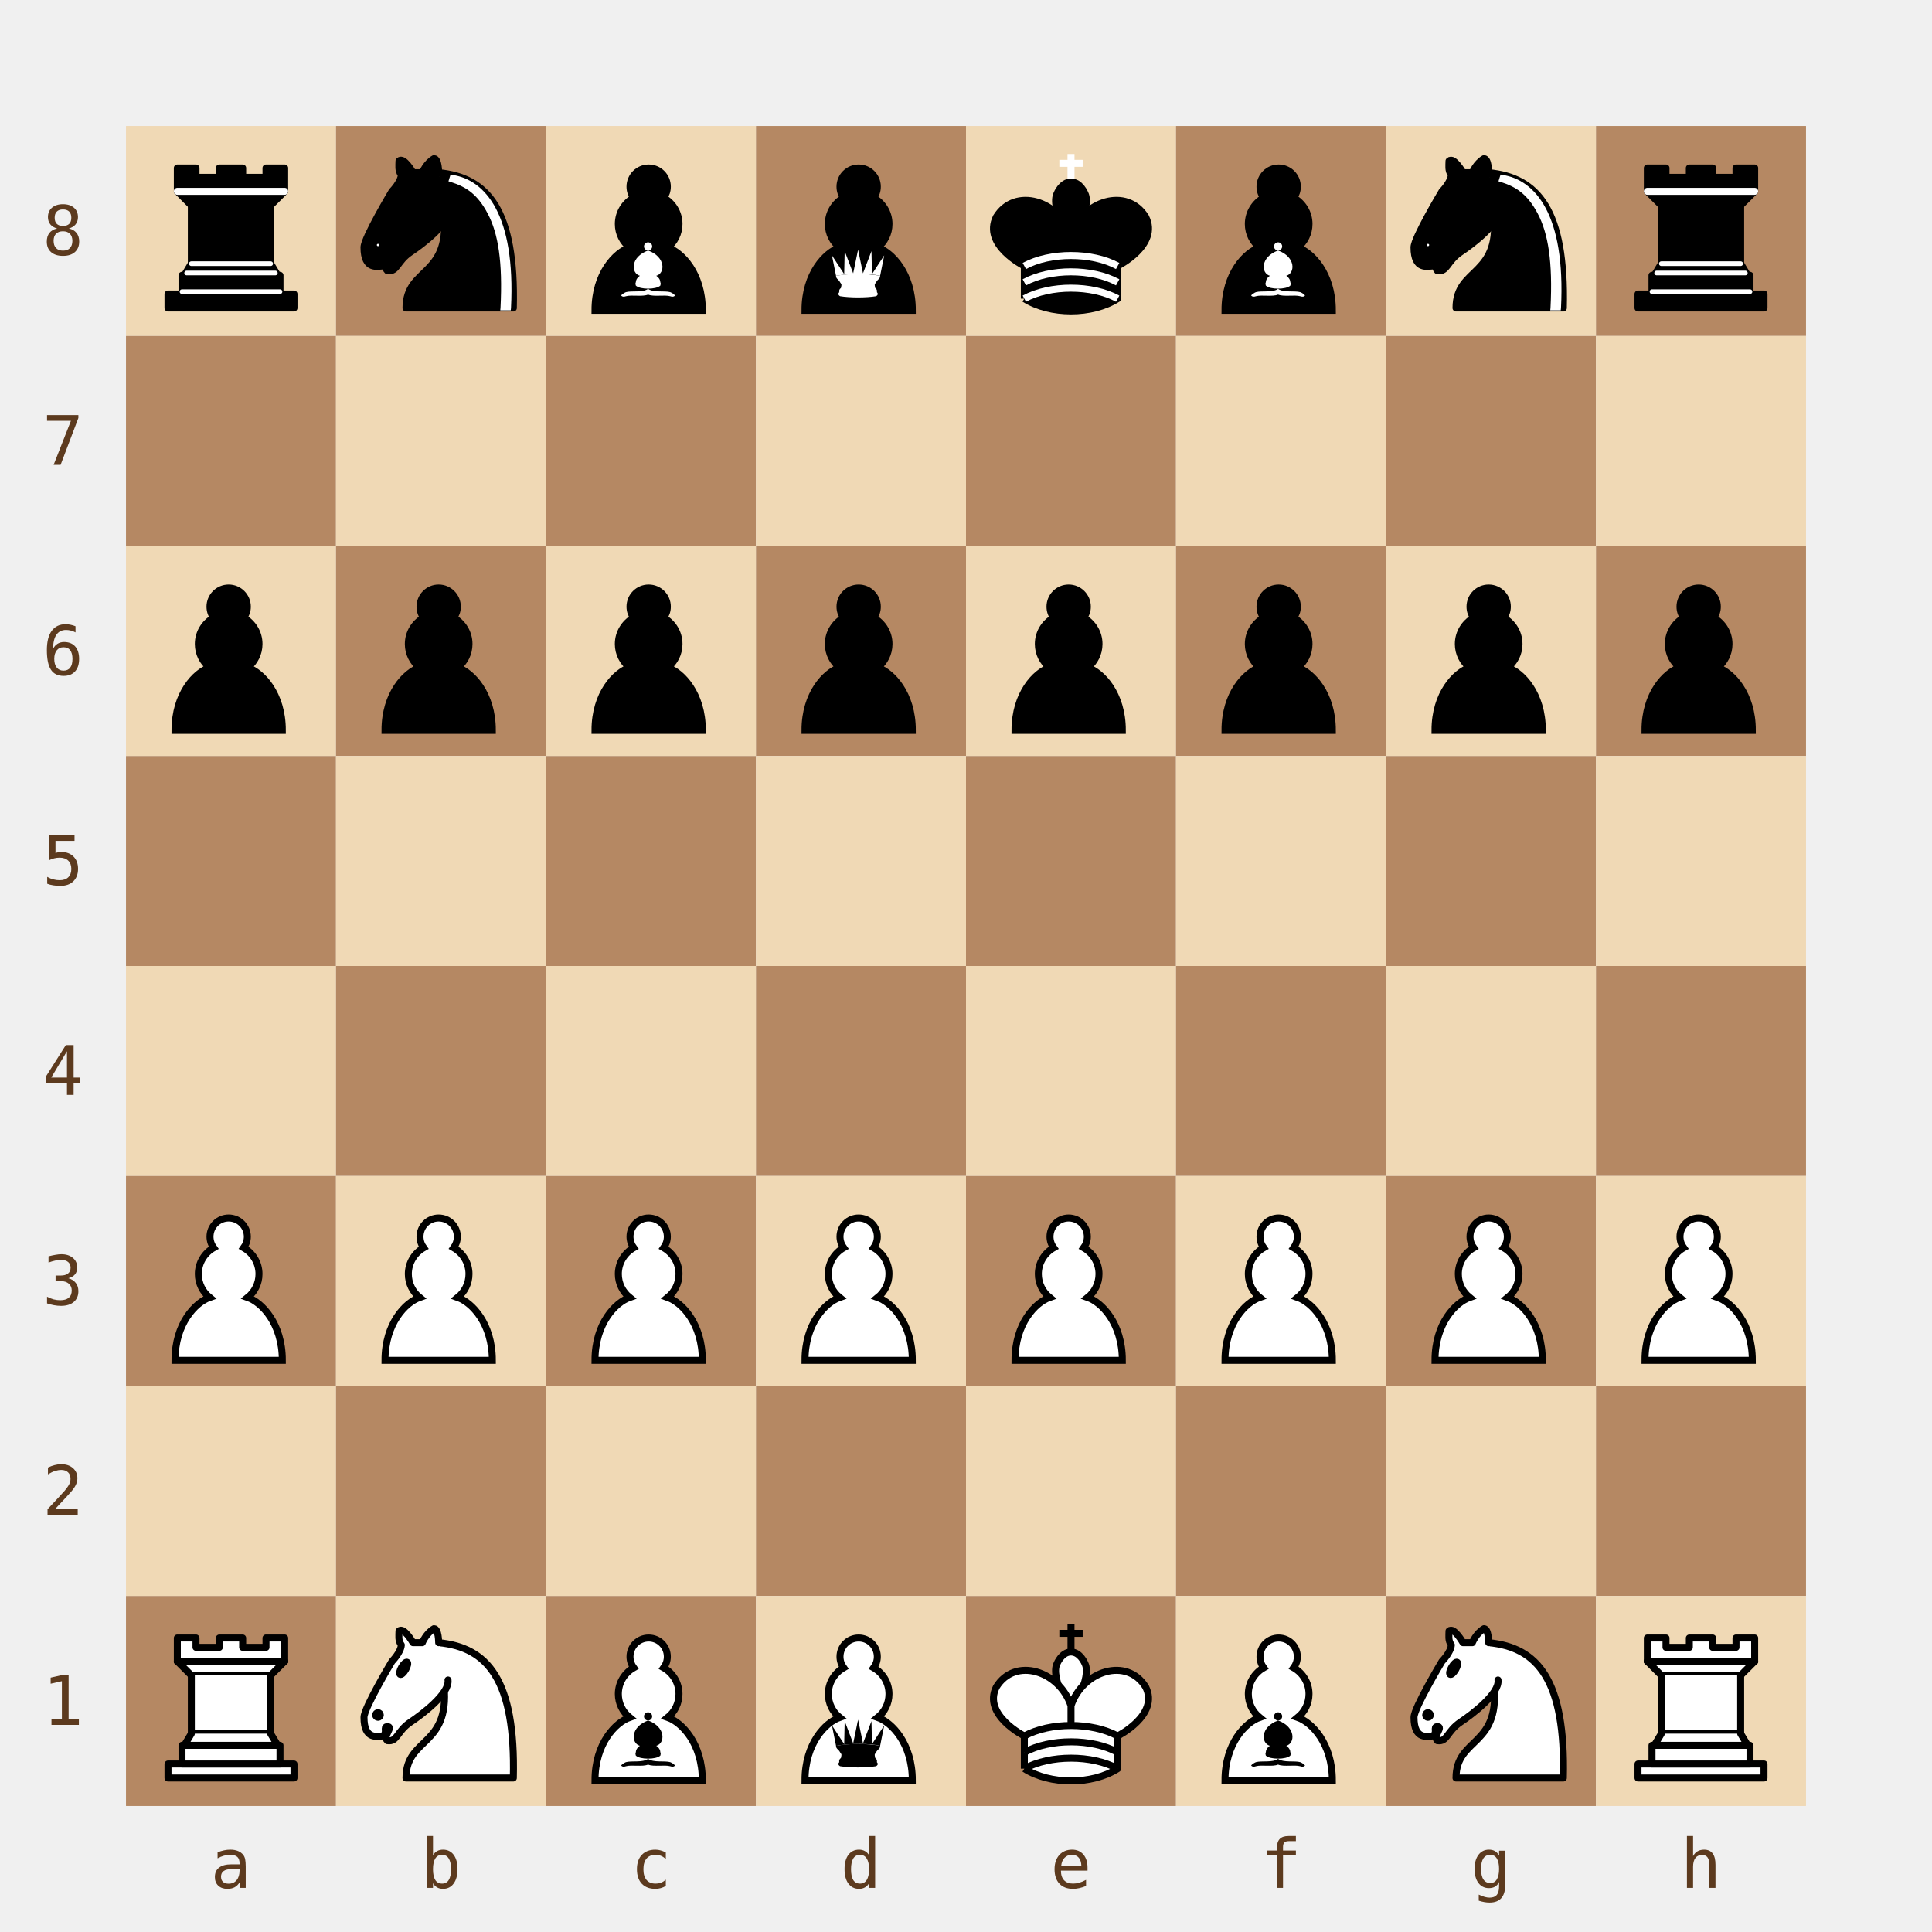
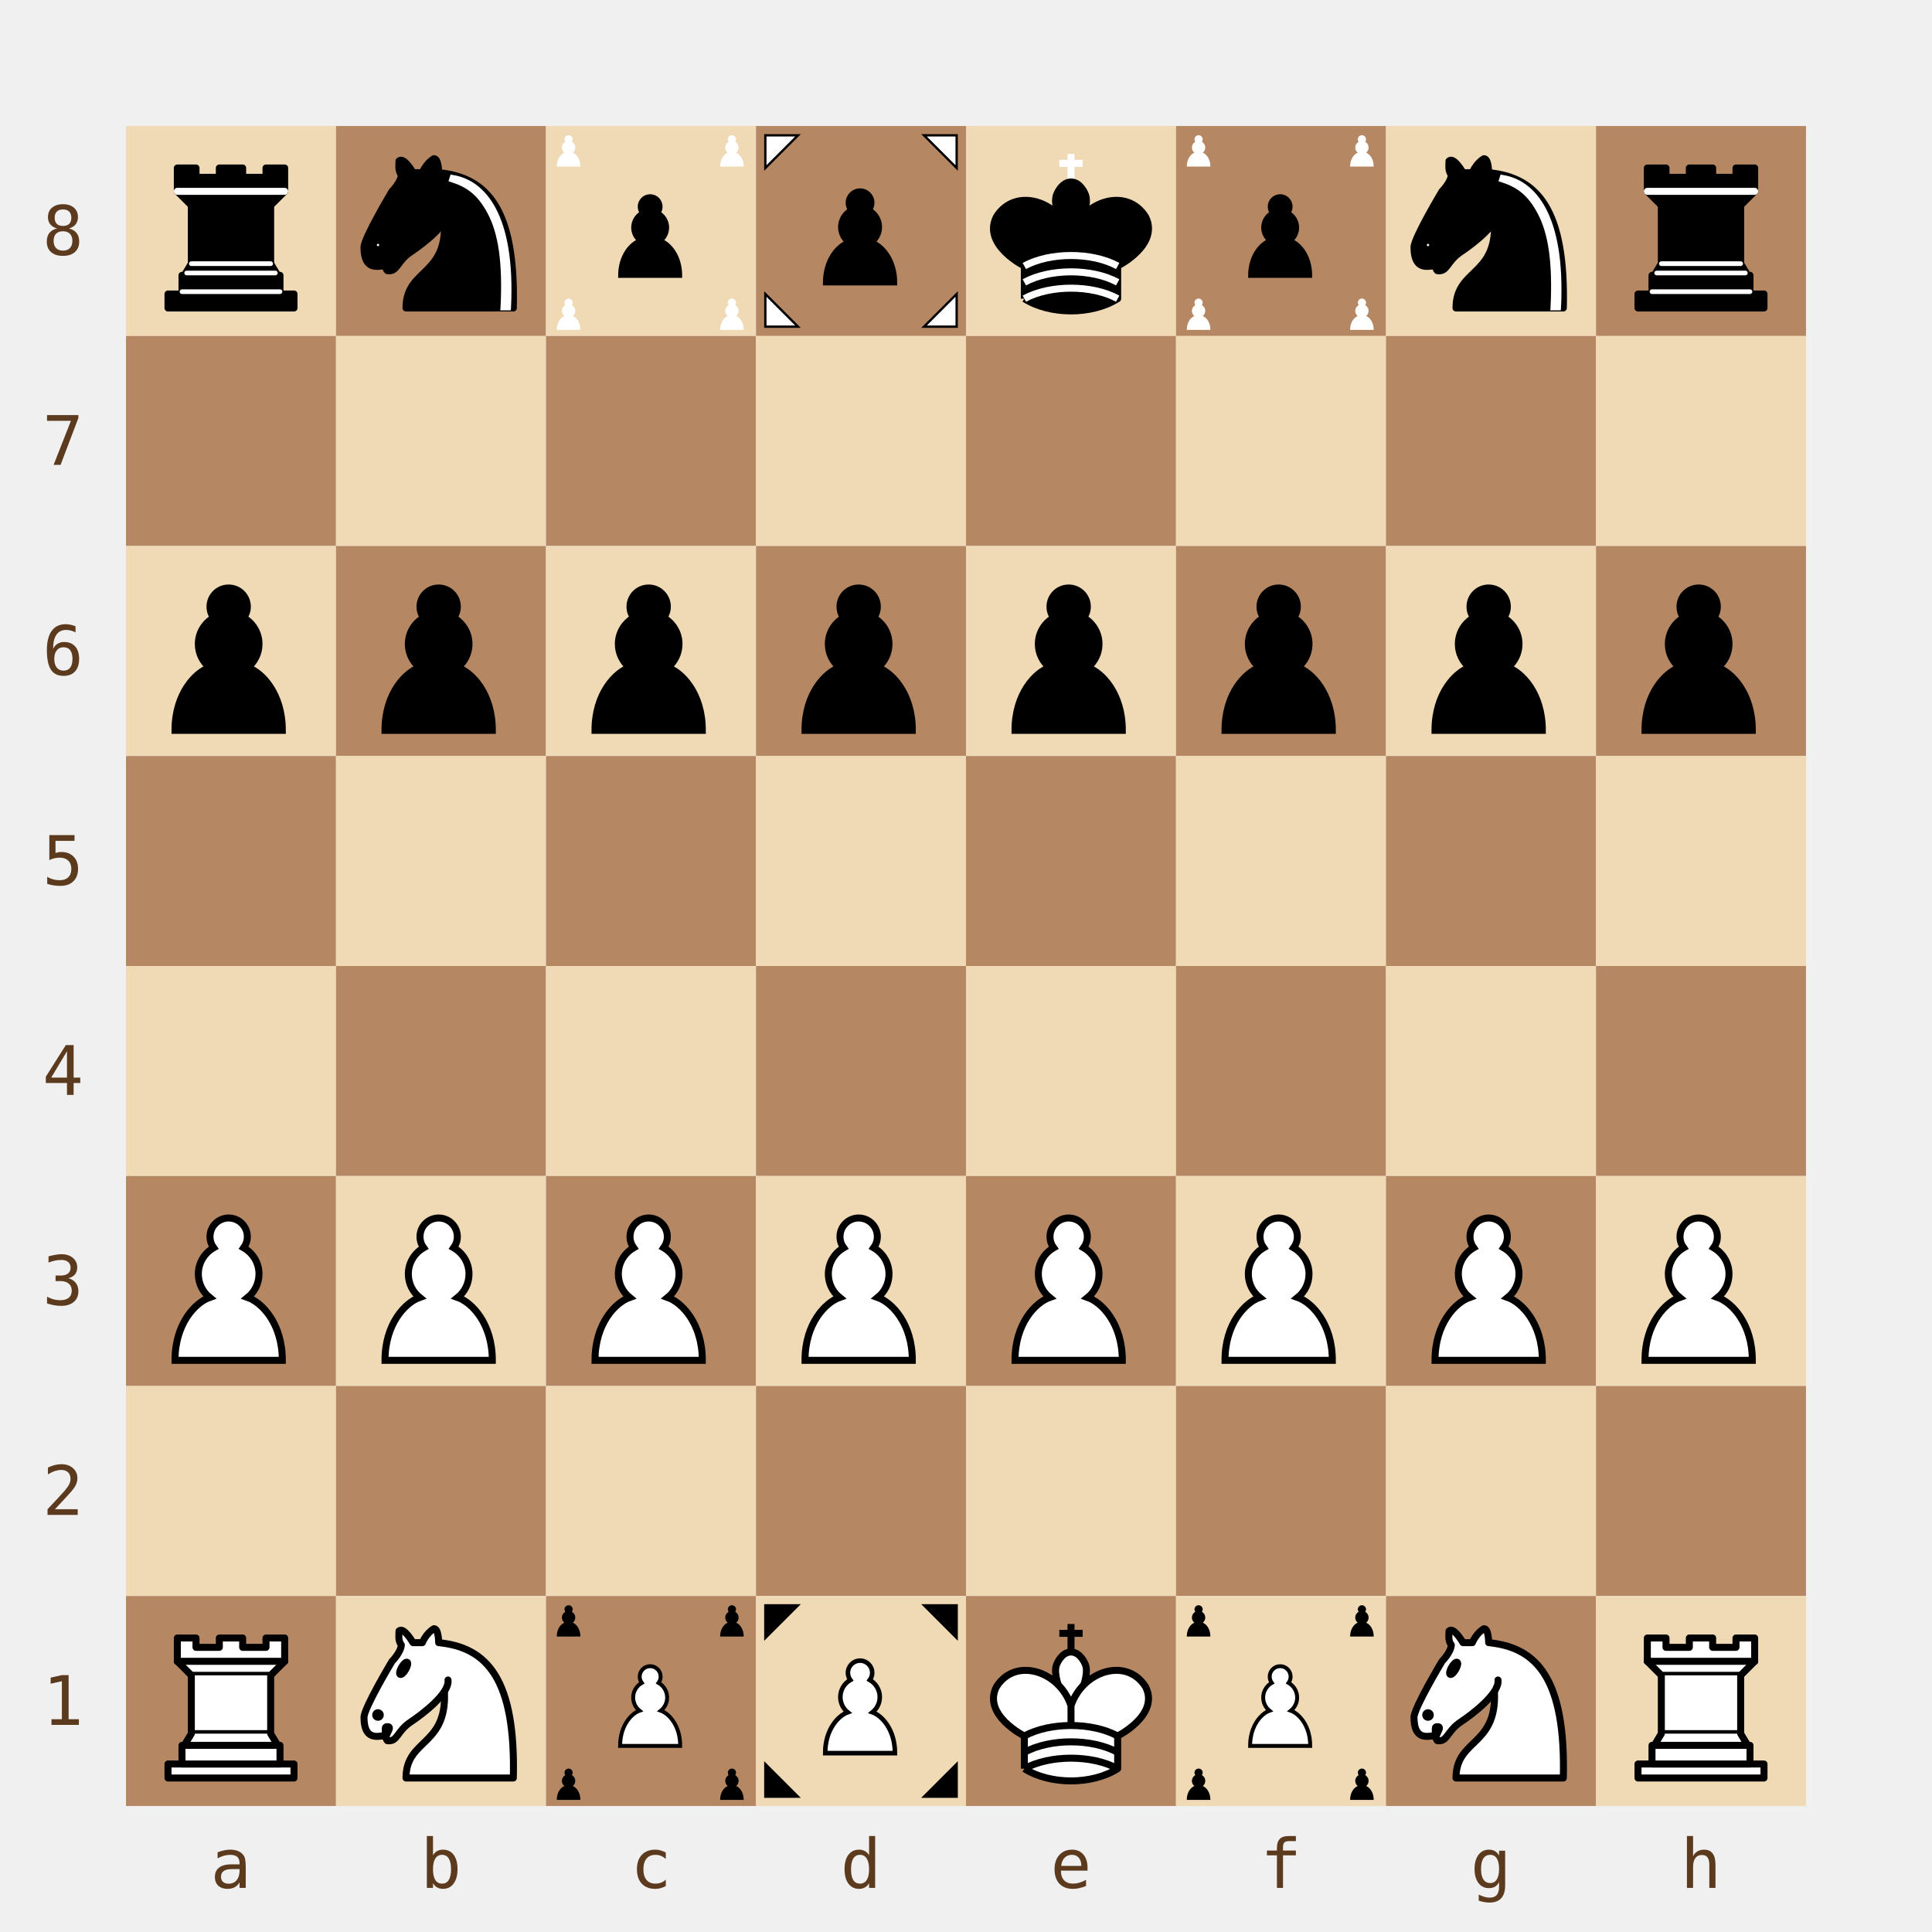
<svg xmlns="http://www.w3.org/2000/svg" width="368" height="368" viewBox="0 0 368 368">
  <defs>
    <symbol id="piece-r" viewBox="0 0 45 45">
      <g style="fill:#000;stroke:#000;stroke-width:1.5;stroke-linecap:round;stroke-linejoin:round">
        <path d="M 9,39 L 36,39 L 36,36 L 9,36 L 9,39 z" />
        <path d="M 12,36 L 12,32 L 33,32 L 33,36 L 12,36 z" />
        <path d="M 11,14 L 11,9 L 15,9 L 15,11 L 20,11 L 20,9 L 25,9 L 25,11 L 30,11 L 30,9 L 34,9 L 34,14" />
        <path d="M 34,14 L 31,17 L 14,17 L 11,14" />
        <path d="M 31,17 L 31,29.5 L 14,29.5 L 14,17" />
        <path d="M 31,29.5 L 32.5,32 L 12.5,32 L 14,29.5" />
        <path d="M 11,14 L 34,14" style="fill:none;stroke:#fff;stroke-linejoin:miter" />
        <path d="M 12,35.5 L 33,35.5" style="fill:none;stroke:#fff;stroke-width:1" />
        <path d="M 13,31.5 L 32,31.5" style="fill:none;stroke:#fff;stroke-width:1" />
        <path d="M 14,29.5 L 31,29.5" style="fill:none;stroke:#fff;stroke-width:1" />
      </g>
    </symbol>
    <symbol id="piece-n" viewBox="0 0 45 45">
      <g style="fill:none;stroke:#000;stroke-width:1.5;stroke-linecap:round;stroke-linejoin:round">
        <path d="M 22,10 C 32.5,11 38.5,18 38,39 L 15,39 C 15,30 25,32.5 23,18" style="fill:#000" />
        <path d="M 24,18 C 24.38,20.91 18.45,25.37 16,27 C 13,29 13.18,31.34 11,31 C 9.958,30.06 12.41,27.96 11,28 C 10,28 11.19,29.23 10,30 C 9,30 5.997,31 6,26 C 6,24 12,14 12,14 C 12,14 13.89,12.1 14,10.5 C 13.27,9.506 13.5,8.5 13.5,7.5 C 14.5,6.5 16.5,10 16.5,10 L 18.5,10 C 18.5,10 19.28,8.008 21,7 C 22,7 22,10 22,10" style="fill:#000" />
        <path d="M 9.5,25.5 A 0.5,0.5 0 1 1 8.5,25.5 A 0.5,0.5 0 1 1 9.5,25.5 z" style="fill:#fff" />
        <path d="M 15,15.5 A 0.5,1.5 0 1 1 14,15.5 A 0.5,1.5 0 1 1 15,15.5 z" transform="matrix(0.866,0.5,-0.5,0.866,9.693,-5.173)" style="fill:#fff" />
        <path d="M 24.55,10.4 L 24.1,11.85 L 24.6,12 C 27.75,13 30.25,14.49 32.5,18.75 C 34.75,23.01 35.75,29.06 35.25,39 L 35.2,39.5 L 37.45,39.5 L 37.5,39 C 38,28.94 36.62,22.15 34.25,17.66 C 31.88,13.17 28.46,11.02 25.06,10.5 L 24.55,10.4 z" style="fill:#fff;stroke:none" />
      </g>
    </symbol>
    <symbol id="piece-g" viewBox="0 0 45 45">
-       <path d="M 22,9 C 19.79,9 18,10.79 18,13 C 18,13.89 18.29,14.71 18.78,15.38 C 16.83,16.5 15.5,18.59 15.5,21 C 15.5,23.03 16.44,24.84 17.91,26.03 C 14.91,27.09 10.5,31.58 10.5,39.5 L 33.5,39.5 C 33.5,31.58 29.09,27.09 26.09,26.03 C 27.56,24.84 28.5,23.03 28.5,21 C 28.5,18.59 27.17,16.5 25.22,15.38 C 25.71,14.71 26,13.89 26,13 C 26,10.79 24.21,9 22,9 z" style="fill:#000;stroke:#000;stroke-width:1.5;stroke-linecap:round" />
-       <g transform="translate(14,23) scale(0.35)">
-         <path d="M 9,36 C 12.39,35.03 19.11,36.43 22.5,34 C 25.89,36.43 32.61,35.03 36,36 C 36,36 37.65,36.54 39,38 C 38.32,38.97 37.2,38.91 36,38.5 C 32.61,37.53 25.89,38.96 22.5,37.5 C 19.11,38.96 12.39,37.53 9,38.5 C 7.8,38.91 6.68,38.97 6,38 C 7.35,36.54 9,36 9,36 z" style="fill:#fff;stroke:none" />
-         <path d="M 15,32 C 17.5,34.5 27.5,34.5 30,32 C 30.5,30.5 30,30 30,30 C 30,27.5 27.5,26 27.5,26 C 33,24.5 33.5,14.5 22.5,10.5 C 11.5,14.5 12,24.5 17.5,26 C 17.5,26 15,27.5 15,30 C 15,30 14.5,30.5 15,32 z" style="fill:#fff;stroke:none" />
-         <path d="M 25,8 A 2.5,2.5 0 1 1 20,8 A 2.5,2.5 0 1 1 25,8 z" style="fill:#fff;stroke:none" />
+       <g transform="translate(10,10) scale(0.56)">
+         <path d="M 22,9 C 19.79,9 18,10.79 18,13 C 18,13.89 18.29,14.71 18.78,15.38 C 16.83,16.5 15.5,18.59 15.5,21 C 15.5,23.03 16.44,24.84 17.91,26.03 C 14.91,27.09 10.5,31.58 10.5,39.5 L 33.5,39.5 C 33.5,31.58 29.09,27.09 26.09,26.03 C 27.56,24.84 28.5,23.03 28.5,21 C 28.5,18.59 27.17,16.5 25.22,15.38 C 25.71,14.71 26,13.89 26,13 C 26,10.79 24.21,9 22,9 z" style="fill:#000;stroke:#000;stroke-width:1.5;stroke-linecap:round" />
+       </g>
+       <g transform="translate(0,0) scale(0.22)">
+         <path d="M 22,9 C 19.79,9 18,10.79 18,13 C 18,13.89 18.29,14.71 18.78,15.38 C 16.83,16.5 15.5,18.59 15.5,21 C 15.5,23.03 16.44,24.84 17.91,26.03 C 14.91,27.09 10.5,31.58 10.5,39.5 L 33.5,39.5 C 33.5,31.58 29.09,27.09 26.09,26.03 C 27.56,24.84 28.5,23.03 28.5,21 C 28.5,18.59 27.17,16.5 25.22,15.38 C 25.71,14.71 26,13.89 26,13 C 26,10.79 24.21,9 22,9 z" style="fill:#fff;stroke:none" />
+       </g>
+       <g transform="translate(35,0) scale(0.22)">
+         <path d="M 22,9 C 19.79,9 18,10.79 18,13 C 18,13.89 18.29,14.71 18.78,15.38 C 16.83,16.5 15.5,18.59 15.5,21 C 15.5,23.03 16.44,24.84 17.91,26.03 C 14.91,27.09 10.5,31.58 10.5,39.5 L 33.5,39.5 C 33.5,31.58 29.09,27.09 26.09,26.03 C 27.56,24.84 28.5,23.03 28.5,21 C 28.5,18.59 27.17,16.5 25.22,15.38 C 25.71,14.71 26,13.89 26,13 C 26,10.79 24.21,9 22,9 z" style="fill:#fff;stroke:none" />
+       </g>
+       <g transform="translate(0,35) scale(0.22)">
+         <path d="M 22,9 C 19.79,9 18,10.79 18,13 C 18,13.89 18.29,14.71 18.78,15.38 C 16.83,16.5 15.5,18.59 15.5,21 C 15.5,23.03 16.44,24.84 17.91,26.03 C 14.91,27.09 10.5,31.58 10.5,39.5 L 33.5,39.5 C 33.5,31.58 29.09,27.09 26.09,26.03 C 27.56,24.84 28.5,23.03 28.5,21 C 28.5,18.59 27.17,16.5 25.22,15.38 C 25.71,14.71 26,13.89 26,13 C 26,10.79 24.21,9 22,9 z" style="fill:#fff;stroke:none" />
+       </g>
+       <g transform="translate(35,35) scale(0.22)">
+         <path d="M 22,9 C 19.79,9 18,10.79 18,13 C 18,13.89 18.29,14.71 18.78,15.38 C 16.83,16.5 15.5,18.59 15.5,21 C 15.5,23.03 16.44,24.84 17.91,26.03 C 14.91,27.09 10.5,31.58 10.5,39.5 L 33.5,39.5 C 33.5,31.58 29.09,27.09 26.09,26.03 C 27.56,24.84 28.5,23.03 28.5,21 C 28.5,18.59 27.17,16.5 25.22,15.38 C 25.71,14.71 26,13.89 26,13 C 26,10.79 24.21,9 22,9 z" style="fill:#fff;stroke:none" />
      </g>
    </symbol>
    <symbol id="piece-f" viewBox="0 0 45 45">
-       <path d="M 22,9 C 19.79,9 18,10.79 18,13 C 18,13.89 18.29,14.71 18.78,15.38 C 16.83,16.5 15.5,18.59 15.5,21 C 15.5,23.03 16.44,24.84 17.91,26.03 C 14.91,27.09 10.5,31.58 10.5,39.5 L 33.5,39.5 C 33.5,31.58 29.09,27.09 26.09,26.03 C 27.56,24.84 28.5,23.03 28.5,21 C 28.5,18.59 27.17,16.5 25.22,15.38 C 25.71,14.71 26,13.89 26,13 C 26,10.79 24.21,9 22,9 z" style="fill:#000;stroke:#000;stroke-width:1.5;stroke-linecap:round" />
-       <g transform="translate(14,23) scale(0.35)">
-         <path d="M 9,26 C 17.5,24.5 30,24.5 36,26 L 38.5,13.5 L 31,25 L 30.7,10.9 L 25.5,24.5 L 22.5,10 L 19.5,24.5 L 14.3,10.9 L 14,25 L 6.5,13.5 L 9,26 z" style="fill:#fff;stroke:none" />
-         <path d="M 9,26 C 9,28 10.5,28 11.5,30 C 12.5,31.5 12.5,31 12,33.5 C 10.5,34.5 11,36 11,36 C 9.5,37.5 11.5,38.5 11.5,38.5 C 17.5,39.5 27.5,39.5 33.5,38.5 C 33.5,38.5 35.5,37.5 34,36 C 34,36 34.5,34.5 33,33.5 C 32.5,31 32.5,31.5 33.5,30 C 34.5,28 36,28 36,26 C 27.5,24.5 17.5,24.5 9,26 z" style="fill:#fff;stroke:none" />
-       </g>
+       <g transform="translate(8,8) scale(0.65)">
+         <path d="M 22,9 C 19.79,9 18,10.79 18,13 C 18,13.89 18.29,14.71 18.78,15.38 C 16.83,16.5 15.5,18.59 15.5,21 C 15.5,23.03 16.44,24.84 17.91,26.03 C 14.91,27.09 10.5,31.58 10.5,39.5 L 33.5,39.5 C 33.5,31.58 29.09,27.09 26.09,26.03 C 27.56,24.84 28.5,23.03 28.5,21 C 28.5,18.59 27.17,16.5 25.22,15.38 C 25.71,14.71 26,13.89 26,13 C 26,10.79 24.21,9 22,9 z" style="fill:#000;stroke:#000;stroke-width:1.5;stroke-linecap:round" />
+       </g>
+       <polygon points="2,2 2,9 9,2" style="fill:#fff;stroke:#000;stroke-width:0.5" />
+       <polygon points="43,2 43,9 36,2" style="fill:#fff;stroke:#000;stroke-width:0.5" />
+       <polygon points="2,43 2,36 9,43" style="fill:#fff;stroke:#000;stroke-width:0.5" />
+       <polygon points="43,43 43,36 36,43" style="fill:#fff;stroke:#000;stroke-width:0.5" />
    </symbol>
    <symbol id="piece-k" viewBox="0 0 45 45">
      <g style="fill:#000;stroke:#000;stroke-width:1.5;stroke-linejoin:round">
        <path d="M 22.5,11.63 L 22.5,6" style="fill:none;stroke:#fff;stroke-linejoin:miter" />
        <path d="M 20,8 L 25,8" style="fill:none;stroke:#fff;stroke-linejoin:miter" />
        <path d="M 22.5,25 C 22.5,25 27,17.5 25.5,14.5 C 25.5,14.5 24.5,12 22.5,12 C 20.5,12 19.5,14.5 19.5,14.5 C 18,17.5 22.5,25 22.5,25" />
        <path d="M 12.5,37 C 18,40.5 27,40.5 32.5,37 L 32.5,30 C 32.5,30 41.5,25.5 38.5,19.5 C 34.5,13 25,16 22.5,23.5 L 22.5,27 L 22.5,23.5 C 20,16 10.5,13 6.5,19.5 C 3.5,25.5 12.5,30 12.5,30 L 12.5,37" />
        <path d="M 12.5,30 C 18,27 27,27 32.5,30" style="fill:none;stroke:#fff" />
        <path d="M 12.5,33.5 C 18,30.5 27,30.5 32.5,33.5" style="fill:none;stroke:#fff" />
        <path d="M 12.5,37 C 18,34 27,34 32.5,37" style="fill:none;stroke:#fff" />
      </g>
    </symbol>
    <symbol id="piece-p" viewBox="0 0 45 45">
      <path d="M 22,9 C 19.79,9 18,10.79 18,13 C 18,13.89 18.29,14.71 18.78,15.38 C 16.83,16.5 15.5,18.59 15.5,21 C 15.5,23.03 16.44,24.84 17.91,26.03 C 14.91,27.09 10.5,31.58 10.5,39.5 L 33.5,39.5 C 33.5,31.58 29.09,27.09 26.09,26.03 C 27.56,24.84 28.5,23.03 28.5,21 C 28.5,18.59 27.17,16.5 25.22,15.38 C 25.71,14.71 26,13.89 26,13 C 26,10.79 24.21,9 22,9 z" style="fill:#000;stroke:#000;stroke-width:1.5;stroke-linecap:round" />
    </symbol>
    <symbol id="piece-P" viewBox="0 0 45 45">
      <path d="M 22,9 C 19.79,9 18,10.79 18,13 C 18,13.89 18.29,14.71 18.78,15.38 C 16.83,16.5 15.5,18.59 15.5,21 C 15.5,23.03 16.44,24.84 17.91,26.03 C 14.91,27.09 10.5,31.58 10.5,39.5 L 33.5,39.5 C 33.5,31.58 29.09,27.09 26.09,26.03 C 27.56,24.84 28.5,23.03 28.5,21 C 28.5,18.59 27.17,16.5 25.22,15.38 C 25.71,14.71 26,13.89 26,13 C 26,10.79 24.21,9 22,9 z" style="fill:#fff;stroke:#000;stroke-width:1.5;stroke-linecap:round" />
    </symbol>
    <symbol id="piece-R" viewBox="0 0 45 45">
      <g style="fill:#fff;stroke:#000;stroke-width:1.5;stroke-linecap:round;stroke-linejoin:round">
        <path d="M 9,39 L 36,39 L 36,36 L 9,36 L 9,39 z" />
        <path d="M 12,36 L 12,32 L 33,32 L 33,36 L 12,36 z" />
        <path d="M 11,14 L 11,9 L 15,9 L 15,11 L 20,11 L 20,9 L 25,9 L 25,11 L 30,11 L 30,9 L 34,9 L 34,14" />
        <path d="M 34,14 L 31,17 L 14,17 L 11,14" />
        <path d="M 31,17 L 31,29.5 L 14,29.5 L 14,17" />
        <path d="M 31,29.5 L 32.5,32 L 12.5,32 L 14,29.5" />
        <path d="M 11,14 L 34,14" style="fill:none" />
      </g>
    </symbol>
    <symbol id="piece-N" viewBox="0 0 45 45">
      <g style="fill:none;stroke:#000;stroke-width:1.5;stroke-linecap:round;stroke-linejoin:round">
        <path d="M 22,10 C 32.5,11 38.5,18 38,39 L 15,39 C 15,30 25,32.5 23,18" style="fill:#fff" />
        <path d="M 24,18 C 24.38,20.91 18.45,25.37 16,27 C 13,29 13.18,31.34 11,31 C 9.958,30.06 12.41,27.96 11,28 C 10,28 11.19,29.23 10,30 C 9,30 5.997,31 6,26 C 6,24 12,14 12,14 C 12,14 13.89,12.1 14,10.5 C 13.27,9.506 13.5,8.5 13.5,7.5 C 14.5,6.5 16.5,10 16.5,10 L 18.5,10 C 18.5,10 19.28,8.008 21,7 C 22,7 22,10 22,10" style="fill:#fff" />
        <path d="M 9.5,25.5 A 0.5,0.5 0 1 1 8.5,25.5 A 0.5,0.5 0 1 1 9.5,25.5 z" style="fill:#000" />
        <path d="M 15,15.5 A 0.5,1.5 0 1 1 14,15.5 A 0.5,1.5 0 1 1 15,15.5 z" transform="matrix(0.866,0.5,-0.5,0.866,9.693,-5.173)" style="fill:#000" />
      </g>
    </symbol>
    <symbol id="piece-G" viewBox="0 0 45 45">
-       <path d="M 22,9 C 19.79,9 18,10.79 18,13 C 18,13.89 18.29,14.71 18.78,15.38 C 16.83,16.5 15.5,18.59 15.5,21 C 15.5,23.03 16.44,24.84 17.91,26.03 C 14.91,27.09 10.5,31.58 10.5,39.5 L 33.5,39.5 C 33.5,31.58 29.09,27.09 26.09,26.03 C 27.56,24.84 28.5,23.03 28.5,21 C 28.5,18.59 27.17,16.5 25.22,15.38 C 25.71,14.71 26,13.89 26,13 C 26,10.79 24.21,9 22,9 z" style="fill:#fff;stroke:#000;stroke-width:1.5;stroke-linecap:round" />
-       <g transform="translate(14,23) scale(0.35)">
-         <path d="M 9,36 C 12.39,35.03 19.11,36.43 22.5,34 C 25.89,36.43 32.61,35.03 36,36 C 36,36 37.65,36.54 39,38 C 38.32,38.97 37.2,38.91 36,38.5 C 32.61,37.53 25.89,38.96 22.5,37.5 C 19.11,38.96 12.39,37.53 9,38.5 C 7.8,38.91 6.68,38.97 6,38 C 7.35,36.54 9,36 9,36 z" style="fill:#000;stroke:none" />
-         <path d="M 15,32 C 17.5,34.5 27.5,34.5 30,32 C 30.5,30.5 30,30 30,30 C 30,27.5 27.5,26 27.5,26 C 33,24.5 33.5,14.5 22.5,10.5 C 11.5,14.5 12,24.5 17.5,26 C 17.5,26 15,27.5 15,30 C 15,30 14.5,30.5 15,32 z" style="fill:#000;stroke:none" />
-         <path d="M 25,8 A 2.5,2.5 0 1 1 20,8 A 2.5,2.5 0 1 1 25,8 z" style="fill:#000;stroke:none" />
+       <g transform="translate(10,10) scale(0.56)">
+         <path d="M 22,9 C 19.79,9 18,10.79 18,13 C 18,13.89 18.29,14.71 18.78,15.38 C 16.83,16.5 15.5,18.59 15.5,21 C 15.5,23.03 16.44,24.84 17.91,26.03 C 14.91,27.09 10.5,31.58 10.5,39.5 L 33.5,39.5 C 33.5,31.58 29.09,27.09 26.09,26.03 C 27.56,24.84 28.5,23.03 28.5,21 C 28.5,18.59 27.17,16.5 25.22,15.38 C 25.71,14.71 26,13.89 26,13 C 26,10.79 24.21,9 22,9 z" style="fill:#fff;stroke:#000;stroke-width:1.5;stroke-linecap:round" />
+       </g>
+       <g transform="translate(0,0) scale(0.22)">
+         <path d="M 22,9 C 19.79,9 18,10.79 18,13 C 18,13.89 18.29,14.71 18.78,15.38 C 16.83,16.5 15.5,18.59 15.5,21 C 15.5,23.03 16.44,24.84 17.91,26.03 C 14.91,27.09 10.5,31.58 10.5,39.5 L 33.5,39.5 C 33.5,31.58 29.09,27.09 26.09,26.03 C 27.56,24.84 28.5,23.03 28.5,21 C 28.5,18.59 27.17,16.5 25.22,15.38 C 25.71,14.71 26,13.89 26,13 C 26,10.79 24.21,9 22,9 z" style="fill:#000;stroke:none" />
+       </g>
+       <g transform="translate(35,0) scale(0.22)">
+         <path d="M 22,9 C 19.79,9 18,10.79 18,13 C 18,13.89 18.29,14.71 18.78,15.38 C 16.83,16.5 15.5,18.59 15.5,21 C 15.5,23.03 16.44,24.84 17.91,26.03 C 14.91,27.09 10.5,31.58 10.5,39.5 L 33.5,39.5 C 33.5,31.58 29.09,27.09 26.09,26.03 C 27.56,24.84 28.5,23.03 28.5,21 C 28.5,18.59 27.17,16.5 25.22,15.38 C 25.71,14.71 26,13.89 26,13 C 26,10.79 24.21,9 22,9 z" style="fill:#000;stroke:none" />
+       </g>
+       <g transform="translate(0,35) scale(0.22)">
+         <path d="M 22,9 C 19.79,9 18,10.79 18,13 C 18,13.89 18.29,14.71 18.78,15.38 C 16.83,16.5 15.5,18.59 15.5,21 C 15.5,23.03 16.44,24.84 17.91,26.03 C 14.91,27.09 10.5,31.58 10.5,39.5 L 33.5,39.5 C 33.5,31.58 29.09,27.09 26.09,26.03 C 27.56,24.84 28.5,23.03 28.5,21 C 28.5,18.59 27.17,16.5 25.22,15.38 C 25.71,14.71 26,13.89 26,13 C 26,10.79 24.21,9 22,9 z" style="fill:#000;stroke:none" />
+       </g>
+       <g transform="translate(35,35) scale(0.22)">
+         <path d="M 22,9 C 19.79,9 18,10.79 18,13 C 18,13.89 18.29,14.71 18.78,15.38 C 16.83,16.5 15.5,18.59 15.5,21 C 15.5,23.03 16.44,24.84 17.91,26.03 C 14.91,27.09 10.5,31.58 10.5,39.5 L 33.5,39.5 C 33.5,31.58 29.09,27.09 26.09,26.03 C 27.56,24.84 28.5,23.03 28.5,21 C 28.5,18.59 27.17,16.5 25.22,15.38 C 25.71,14.71 26,13.89 26,13 C 26,10.79 24.21,9 22,9 z" style="fill:#000;stroke:none" />
      </g>
    </symbol>
    <symbol id="piece-F" viewBox="0 0 45 45">
-       <path d="M 22,9 C 19.79,9 18,10.79 18,13 C 18,13.89 18.29,14.71 18.78,15.38 C 16.83,16.5 15.5,18.59 15.5,21 C 15.5,23.03 16.44,24.84 17.91,26.03 C 14.91,27.09 10.5,31.58 10.5,39.5 L 33.5,39.5 C 33.5,31.58 29.09,27.09 26.09,26.03 C 27.56,24.84 28.5,23.03 28.5,21 C 28.5,18.59 27.17,16.5 25.22,15.38 C 25.71,14.71 26,13.89 26,13 C 26,10.79 24.21,9 22,9 z" style="fill:#fff;stroke:#000;stroke-width:1.5;stroke-linecap:round" />
-       <g transform="translate(14,23) scale(0.35)">
-         <path d="M 9,26 C 17.5,24.5 30,24.5 36,26 L 38.5,13.5 L 31,25 L 30.7,10.9 L 25.5,24.5 L 22.5,10 L 19.5,24.5 L 14.3,10.9 L 14,25 L 6.5,13.5 L 9,26 z" style="fill:#000;stroke:none" />
-         <path d="M 9,26 C 9,28 10.5,28 11.5,30 C 12.5,31.5 12.5,31 12,33.5 C 10.5,34.5 11,36 11,36 C 9.5,37.5 11.5,38.5 11.5,38.5 C 17.5,39.5 27.5,39.5 33.5,38.5 C 33.5,38.5 35.5,37.5 34,36 C 34,36 34.5,34.5 33,33.5 C 32.5,31 32.5,31.5 33.5,30 C 34.5,28 36,28 36,26 C 27.5,24.5 17.5,24.5 9,26 z" style="fill:#000;stroke:none" />
-       </g>
+       <g transform="translate(8,8) scale(0.65)">
+         <path d="M 22,9 C 19.79,9 18,10.79 18,13 C 18,13.89 18.29,14.71 18.78,15.38 C 16.83,16.5 15.5,18.59 15.5,21 C 15.5,23.03 16.44,24.84 17.91,26.03 C 14.91,27.09 10.5,31.58 10.5,39.5 L 33.5,39.5 C 33.5,31.58 29.09,27.09 26.09,26.03 C 27.56,24.84 28.5,23.03 28.5,21 C 28.5,18.59 27.17,16.5 25.22,15.38 C 25.71,14.71 26,13.89 26,13 C 26,10.79 24.21,9 22,9 z" style="fill:#fff;stroke:#000;stroke-width:1.5;stroke-linecap:round" />
+       </g>
+       <polygon points="2,2 2,9 9,2" style="fill:#000;stroke:#000;stroke-width:0.5" />
+       <polygon points="43,2 43,9 36,2" style="fill:#000;stroke:#000;stroke-width:0.5" />
+       <polygon points="2,43 2,36 9,43" style="fill:#000;stroke:#000;stroke-width:0.5" />
+       <polygon points="43,43 43,36 36,43" style="fill:#000;stroke:#000;stroke-width:0.5" />
    </symbol>
    <symbol id="piece-K" viewBox="0 0 45 45">
      <g style="fill:#fff;stroke:#000;stroke-width:1.5;stroke-linejoin:round">
        <path d="M 22.5,11.63 L 22.5,6" style="fill:none;stroke-linejoin:miter" />
        <path d="M 20,8 L 25,8" style="fill:none;stroke-linejoin:miter" />
        <path d="M 22.5,25 C 22.5,25 27,17.5 25.5,14.5 C 25.5,14.5 24.5,12 22.5,12 C 20.5,12 19.5,14.5 19.5,14.5 C 18,17.5 22.5,25 22.5,25" />
        <path d="M 12.5,37 C 18,40.5 27,40.5 32.5,37 L 32.5,30 C 32.5,30 41.5,25.5 38.5,19.5 C 34.5,13 25,16 22.5,23.5 L 22.5,27 L 22.5,23.5 C 20,16 10.5,13 6.5,19.5 C 3.5,25.5 12.5,30 12.5,30 L 12.5,37" />
        <path d="M 12.5,30 C 18,27 27,27 32.5,30" />
        <path d="M 12.5,33.5 C 18,30.5 27,30.5 32.5,33.5" />
        <path d="M 12.5,37 C 18,34 27,34 32.5,37" />
      </g>
    </symbol>
  </defs>
  <rect x="24" y="24" width="40" height="40" fill="#f0d9b5" />
  <rect x="64" y="24" width="40" height="40" fill="#b58863" />
  <rect x="104" y="24" width="40" height="40" fill="#f0d9b5" />
  <rect x="144" y="24" width="40" height="40" fill="#b58863" />
  <rect x="184" y="24" width="40" height="40" fill="#f0d9b5" />
  <rect x="224" y="24" width="40" height="40" fill="#b58863" />
  <rect x="264" y="24" width="40" height="40" fill="#f0d9b5" />
  <rect x="304" y="24" width="40" height="40" fill="#b58863" />
  <rect x="24" y="64" width="40" height="40" fill="#b58863" />
  <rect x="64" y="64" width="40" height="40" fill="#f0d9b5" />
  <rect x="104" y="64" width="40" height="40" fill="#b58863" />
  <rect x="144" y="64" width="40" height="40" fill="#f0d9b5" />
  <rect x="184" y="64" width="40" height="40" fill="#b58863" />
  <rect x="224" y="64" width="40" height="40" fill="#f0d9b5" />
  <rect x="264" y="64" width="40" height="40" fill="#b58863" />
  <rect x="304" y="64" width="40" height="40" fill="#f0d9b5" />
  <rect x="24" y="104" width="40" height="40" fill="#f0d9b5" />
  <rect x="64" y="104" width="40" height="40" fill="#b58863" />
  <rect x="104" y="104" width="40" height="40" fill="#f0d9b5" />
  <rect x="144" y="104" width="40" height="40" fill="#b58863" />
  <rect x="184" y="104" width="40" height="40" fill="#f0d9b5" />
  <rect x="224" y="104" width="40" height="40" fill="#b58863" />
  <rect x="264" y="104" width="40" height="40" fill="#f0d9b5" />
  <rect x="304" y="104" width="40" height="40" fill="#b58863" />
  <rect x="24" y="144" width="40" height="40" fill="#b58863" />
  <rect x="64" y="144" width="40" height="40" fill="#f0d9b5" />
  <rect x="104" y="144" width="40" height="40" fill="#b58863" />
  <rect x="144" y="144" width="40" height="40" fill="#f0d9b5" />
  <rect x="184" y="144" width="40" height="40" fill="#b58863" />
  <rect x="224" y="144" width="40" height="40" fill="#f0d9b5" />
  <rect x="264" y="144" width="40" height="40" fill="#b58863" />
  <rect x="304" y="144" width="40" height="40" fill="#f0d9b5" />
  <rect x="24" y="184" width="40" height="40" fill="#f0d9b5" />
  <rect x="64" y="184" width="40" height="40" fill="#b58863" />
  <rect x="104" y="184" width="40" height="40" fill="#f0d9b5" />
  <rect x="144" y="184" width="40" height="40" fill="#b58863" />
  <rect x="184" y="184" width="40" height="40" fill="#f0d9b5" />
  <rect x="224" y="184" width="40" height="40" fill="#b58863" />
  <rect x="264" y="184" width="40" height="40" fill="#f0d9b5" />
  <rect x="304" y="184" width="40" height="40" fill="#b58863" />
  <rect x="24" y="224" width="40" height="40" fill="#b58863" />
  <rect x="64" y="224" width="40" height="40" fill="#f0d9b5" />
  <rect x="104" y="224" width="40" height="40" fill="#b58863" />
  <rect x="144" y="224" width="40" height="40" fill="#f0d9b5" />
  <rect x="184" y="224" width="40" height="40" fill="#b58863" />
  <rect x="224" y="224" width="40" height="40" fill="#f0d9b5" />
  <rect x="264" y="224" width="40" height="40" fill="#b58863" />
  <rect x="304" y="224" width="40" height="40" fill="#f0d9b5" />
  <rect x="24" y="264" width="40" height="40" fill="#f0d9b5" />
  <rect x="64" y="264" width="40" height="40" fill="#b58863" />
  <rect x="104" y="264" width="40" height="40" fill="#f0d9b5" />
  <rect x="144" y="264" width="40" height="40" fill="#b58863" />
  <rect x="184" y="264" width="40" height="40" fill="#f0d9b5" />
  <rect x="224" y="264" width="40" height="40" fill="#b58863" />
  <rect x="264" y="264" width="40" height="40" fill="#f0d9b5" />
  <rect x="304" y="264" width="40" height="40" fill="#b58863" />
  <rect x="24" y="304" width="40" height="40" fill="#b58863" />
  <rect x="64" y="304" width="40" height="40" fill="#f0d9b5" />
  <rect x="104" y="304" width="40" height="40" fill="#b58863" />
  <rect x="144" y="304" width="40" height="40" fill="#f0d9b5" />
  <rect x="184" y="304" width="40" height="40" fill="#b58863" />
  <rect x="224" y="304" width="40" height="40" fill="#f0d9b5" />
  <rect x="264" y="304" width="40" height="40" fill="#b58863" />
  <rect x="304" y="304" width="40" height="40" fill="#f0d9b5" />
  <use href="#piece-r" x="24" y="24" width="40" height="40" />
  <use href="#piece-n" x="64" y="24" width="40" height="40" />
  <use href="#piece-g" x="104" y="24" width="40" height="40" />
  <use href="#piece-f" x="144" y="24" width="40" height="40" />
  <use href="#piece-k" x="184" y="24" width="40" height="40" />
  <use href="#piece-g" x="224" y="24" width="40" height="40" />
  <use href="#piece-n" x="264" y="24" width="40" height="40" />
  <use href="#piece-r" x="304" y="24" width="40" height="40" />
  <use href="#piece-p" x="24" y="104" width="40" height="40" />
  <use href="#piece-p" x="64" y="104" width="40" height="40" />
  <use href="#piece-p" x="104" y="104" width="40" height="40" />
  <use href="#piece-p" x="144" y="104" width="40" height="40" />
  <use href="#piece-p" x="184" y="104" width="40" height="40" />
  <use href="#piece-p" x="224" y="104" width="40" height="40" />
  <use href="#piece-p" x="264" y="104" width="40" height="40" />
  <use href="#piece-p" x="304" y="104" width="40" height="40" />
  <use href="#piece-P" x="24" y="224" width="40" height="40" />
  <use href="#piece-P" x="64" y="224" width="40" height="40" />
  <use href="#piece-P" x="104" y="224" width="40" height="40" />
  <use href="#piece-P" x="144" y="224" width="40" height="40" />
  <use href="#piece-P" x="184" y="224" width="40" height="40" />
  <use href="#piece-P" x="224" y="224" width="40" height="40" />
  <use href="#piece-P" x="264" y="224" width="40" height="40" />
  <use href="#piece-P" x="304" y="224" width="40" height="40" />
  <use href="#piece-R" x="24" y="304" width="40" height="40" />
  <use href="#piece-N" x="64" y="304" width="40" height="40" />
  <use href="#piece-G" x="104" y="304" width="40" height="40" />
  <use href="#piece-F" x="144" y="304" width="40" height="40" />
  <use href="#piece-K" x="184" y="304" width="40" height="40" />
  <use href="#piece-G" x="224" y="304" width="40" height="40" />
  <use href="#piece-N" x="264" y="304" width="40" height="40" />
  <use href="#piece-R" x="304" y="304" width="40" height="40" />
  <text x="44" y="359.6" text-anchor="middle" font-size="13" fill="#5c3a1e" font-family="monospace">a</text>
  <text x="84" y="359.6" text-anchor="middle" font-size="13" fill="#5c3a1e" font-family="monospace">b</text>
  <text x="124" y="359.6" text-anchor="middle" font-size="13" fill="#5c3a1e" font-family="monospace">c</text>
  <text x="164" y="359.6" text-anchor="middle" font-size="13" fill="#5c3a1e" font-family="monospace">d</text>
  <text x="204" y="359.6" text-anchor="middle" font-size="13" fill="#5c3a1e" font-family="monospace">e</text>
  <text x="244" y="359.6" text-anchor="middle" font-size="13" fill="#5c3a1e" font-family="monospace">f</text>
  <text x="284" y="359.6" text-anchor="middle" font-size="13" fill="#5c3a1e" font-family="monospace">g</text>
  <text x="324" y="359.6" text-anchor="middle" font-size="13" fill="#5c3a1e" font-family="monospace">h</text>
  <text x="12" y="48.55" text-anchor="middle" font-size="13" fill="#5c3a1e" font-family="monospace">8</text>
  <text x="12" y="88.55" text-anchor="middle" font-size="13" fill="#5c3a1e" font-family="monospace">7</text>
  <text x="12" y="128.55" text-anchor="middle" font-size="13" fill="#5c3a1e" font-family="monospace">6</text>
  <text x="12" y="168.55" text-anchor="middle" font-size="13" fill="#5c3a1e" font-family="monospace">5</text>
  <text x="12" y="208.55" text-anchor="middle" font-size="13" fill="#5c3a1e" font-family="monospace">4</text>
  <text x="12" y="248.55" text-anchor="middle" font-size="13" fill="#5c3a1e" font-family="monospace">3</text>
  <text x="12" y="288.55" text-anchor="middle" font-size="13" fill="#5c3a1e" font-family="monospace">2</text>
  <text x="12" y="328.55" text-anchor="middle" font-size="13" fill="#5c3a1e" font-family="monospace">1</text>
</svg>
